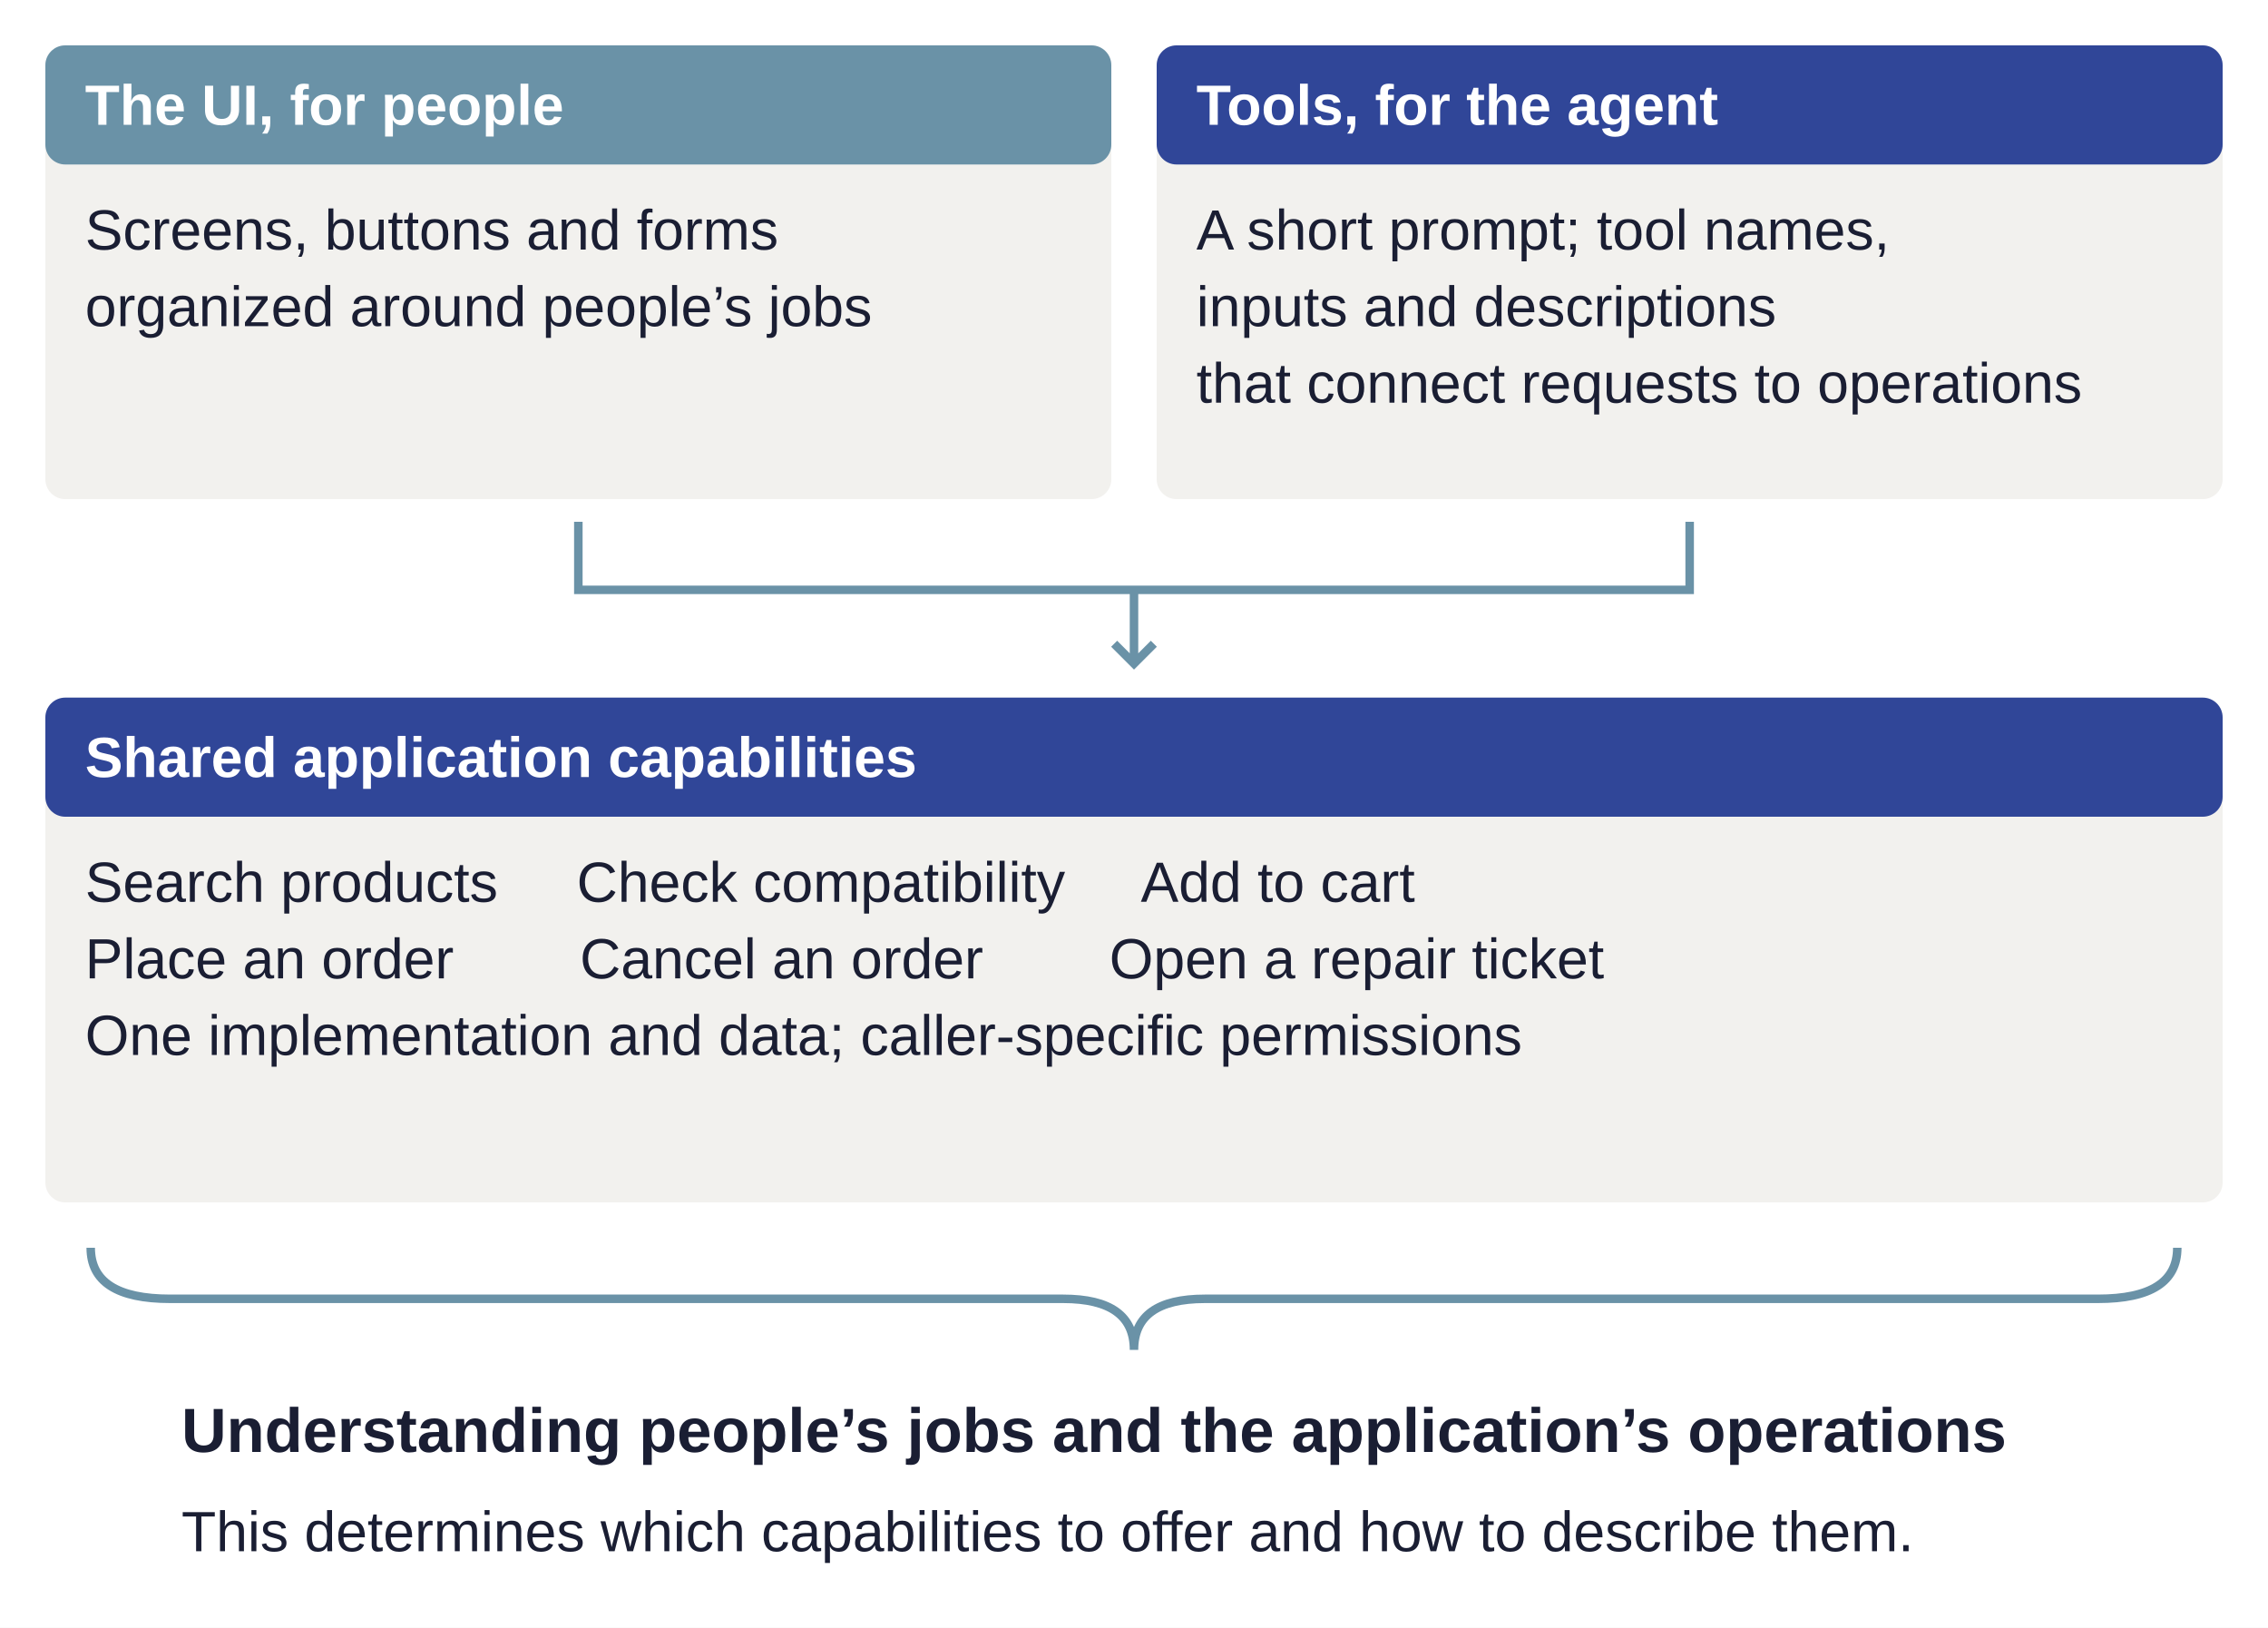
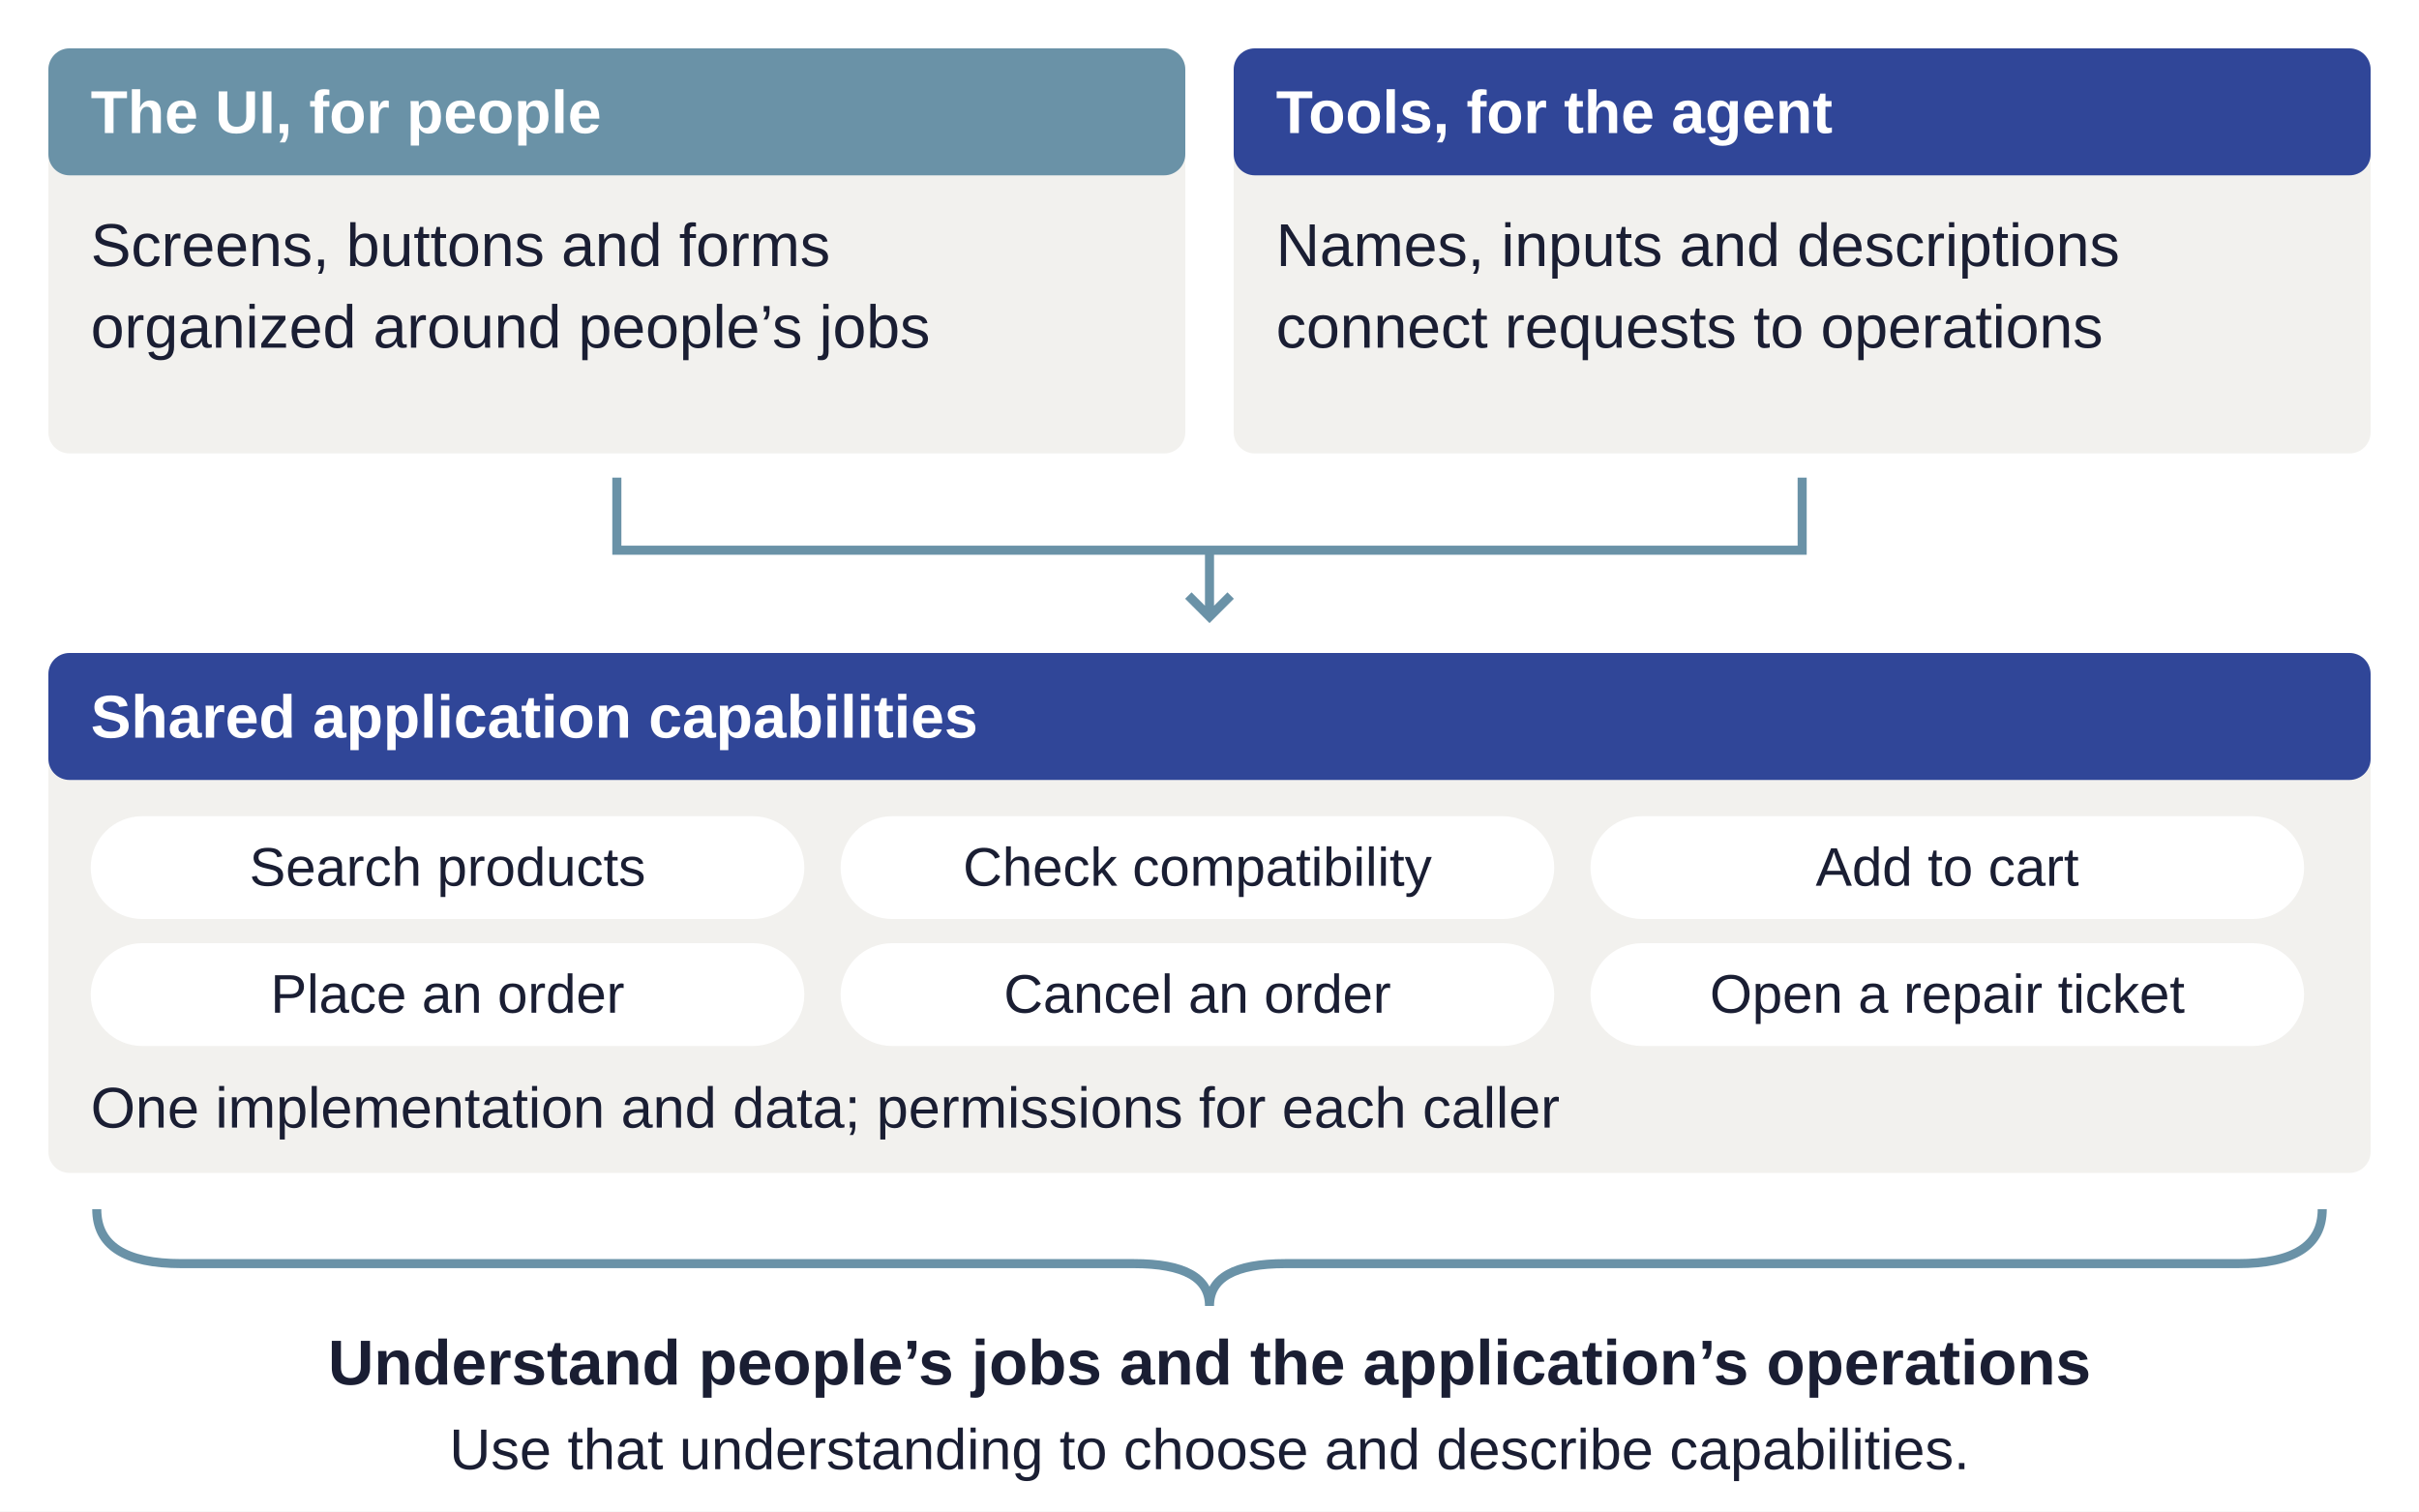
- <svg xmlns="http://www.w3.org/2000/svg" width="800" height="574" viewBox="0 0 800 574" role="img" aria-label="The UI and agent tools sit side by side above shared capabilities, supported by understanding users and their jobs.">
-   <rect width="800" height="574" fill="white" />
-   <rect x="16" y="16" width="376" height="160" rx="7" fill="#f2f1ee" />
+ <svg xmlns="http://www.w3.org/2000/svg" width="800" height="500" viewBox="0 0 800 500" role="img" aria-labelledby="title desc">
+   <rect width="800" height="500" fill="white" />
+   <rect x="16" y="16" width="376" height="134" rx="7" fill="#f2f1ee" />
  <rect x="16" y="16" width="376" height="42" rx="7" fill="#6a92a7" />
-   <text xml:space="preserve" x="30" y="44" font-family="Arial, sans-serif" font-size="20" fill="white" font-weight="700">The UI, for people</text>
-   <text xml:space="preserve" x="30" y="88" font-family="Arial, sans-serif" font-size="20" fill="#1a1e33">Screens, buttons and forms</text>
-   <text xml:space="preserve" x="30" y="115" font-family="Arial, sans-serif" font-size="20" fill="#1a1e33">organized around people’s jobs</text>
-   <rect x="408" y="16" width="376" height="160" rx="7" fill="#f2f1ee" />
+   <text x="30" y="44" font-family="Arial, sans-serif" font-size="20" font-weight="700" fill="white" text-anchor="start">The UI, for people</text>
+   <text x="30" y="88" font-family="Arial, sans-serif" font-size="20" font-weight="400" fill="#1a1e33" text-anchor="start">Screens, buttons and forms</text>
+   <text x="30" y="115" font-family="Arial, sans-serif" font-size="20" font-weight="400" fill="#1a1e33" text-anchor="start">organized around people’s jobs</text>
+   <rect x="408" y="16" width="376" height="134" rx="7" fill="#f2f1ee" />
  <rect x="408" y="16" width="376" height="42" rx="7" fill="#304698" />
-   <text xml:space="preserve" x="422" y="44" font-family="Arial, sans-serif" font-size="20" fill="white" font-weight="700">Tools, for the agent</text>
-   <text xml:space="preserve" x="422" y="88" font-family="Arial, sans-serif" font-size="20" fill="#1a1e33">A short prompt; tool names,</text>
-   <text xml:space="preserve" x="422" y="115" font-family="Arial, sans-serif" font-size="20" fill="#1a1e33">inputs and descriptions</text>
-   <text xml:space="preserve" x="422" y="142" font-family="Arial, sans-serif" font-size="20" fill="#1a1e33">that connect requests to operations</text>
-   <path d="M204 184 V208 H596 V184 M400 208 V234 m-7 -7 l7 7 7 -7" fill="none" stroke="#6a92a7" stroke-width="3" />
-   <rect x="16" y="246" width="768" height="178" rx="7" fill="#f2f1ee" />
-   <rect x="16" y="246" width="768" height="42" rx="7" fill="#304698" />
-   <text xml:space="preserve" x="30" y="274" font-family="Arial, sans-serif" font-size="20" fill="white" font-weight="700">Shared application capabilities</text>
-   <text xml:space="preserve" x="30" y="318" font-family="Arial, sans-serif" font-size="20" fill="#1a1e33">Search products     Check compatibility     Add to cart</text>
-   <text xml:space="preserve" x="30" y="345" font-family="Arial, sans-serif" font-size="20" fill="#1a1e33">Place an order        Cancel an order        Open a repair ticket</text>
-   <text xml:space="preserve" x="30" y="372" font-family="Arial, sans-serif" font-size="20" fill="#1a1e33">One implementation and data; caller-specific permissions</text>
-   <path d="M32 440 Q32 458 60 458 H375 Q400 458 400 476 Q400 458 425 458 H740 Q768 458 768 440" fill="none" stroke="#6a92a7" stroke-width="3" />
-   <text xml:space="preserve" x="64" y="512" font-family="Arial, sans-serif" font-size="22" fill="#1a1e33" font-weight="700">Understanding people’s jobs and the application’s operations</text>
-   <text xml:space="preserve" x="64" y="547" font-family="Arial, sans-serif" font-size="20" fill="#1a1e33">This determines which capabilities to offer and how to describe them.</text>
+   <text x="422" y="44" font-family="Arial, sans-serif" font-size="20" font-weight="700" fill="white" text-anchor="start">Tools, for the agent</text>
+   <text x="422" y="88" font-family="Arial, sans-serif" font-size="20" font-weight="400" fill="#1a1e33" text-anchor="start">Names, inputs and descriptions</text>
+   <text x="422" y="115" font-family="Arial, sans-serif" font-size="20" font-weight="400" fill="#1a1e33" text-anchor="start">connect requests to operations</text>
+   <path d="M204 158 V182 H596 V158 M400 182 V204 m-7 -7 l7 7 7 -7" fill="none" stroke="#6a92a7" stroke-width="3" />
+   <rect x="16" y="216" width="768" height="172" rx="7" fill="#f2f1ee" />
+   <rect x="16" y="216" width="768" height="42" rx="7" fill="#304698" />
+   <text x="30" y="244" font-family="Arial, sans-serif" font-size="20" font-weight="700" fill="white" text-anchor="start">Shared application capabilities</text>
+   <rect x="30" y="270" width="236" height="34" rx="17" fill="#ffffff" />
+   <text x="148" y="293" font-family="Arial, sans-serif" font-size="18" font-weight="400" fill="#1a1e33" text-anchor="middle">Search products</text>
+   <rect x="278" y="270" width="236" height="34" rx="17" fill="#ffffff" />
+   <text x="396" y="293" font-family="Arial, sans-serif" font-size="18" font-weight="400" fill="#1a1e33" text-anchor="middle">Check compatibility</text>
+   <rect x="526" y="270" width="236" height="34" rx="17" fill="#ffffff" />
+   <text x="644" y="293" font-family="Arial, sans-serif" font-size="18" font-weight="400" fill="#1a1e33" text-anchor="middle">Add to cart</text>
+   <rect x="30" y="312" width="236" height="34" rx="17" fill="#ffffff" />
+   <text x="148" y="335" font-family="Arial, sans-serif" font-size="18" font-weight="400" fill="#1a1e33" text-anchor="middle">Place an order</text>
+   <rect x="278" y="312" width="236" height="34" rx="17" fill="#ffffff" />
+   <text x="396" y="335" font-family="Arial, sans-serif" font-size="18" font-weight="400" fill="#1a1e33" text-anchor="middle">Cancel an order</text>
+   <rect x="526" y="312" width="236" height="34" rx="17" fill="#ffffff" />
+   <text x="644" y="335" font-family="Arial, sans-serif" font-size="18" font-weight="400" fill="#1a1e33" text-anchor="middle">Open a repair ticket</text>
+   <text x="30" y="373" font-family="Arial, sans-serif" font-size="19" font-weight="400" fill="#1a1e33" text-anchor="start">One implementation and data; permissions for each caller</text>
+   <path d="M32 400 Q32 418 60 418 H375 Q400 418 400 432 Q400 418 425 418 H740 Q768 418 768 400" fill="none" stroke="#6a92a7" stroke-width="3" />
+   <text x="400" y="458" font-family="Arial, sans-serif" font-size="21" font-weight="700" fill="#1a1e33" text-anchor="middle">Understand people’s jobs and the application’s operations</text>
+   <text x="400" y="486" font-family="Arial, sans-serif" font-size="19" font-weight="400" fill="#1a1e33" text-anchor="middle">Use that understanding to choose and describe capabilities.</text>
</svg>
